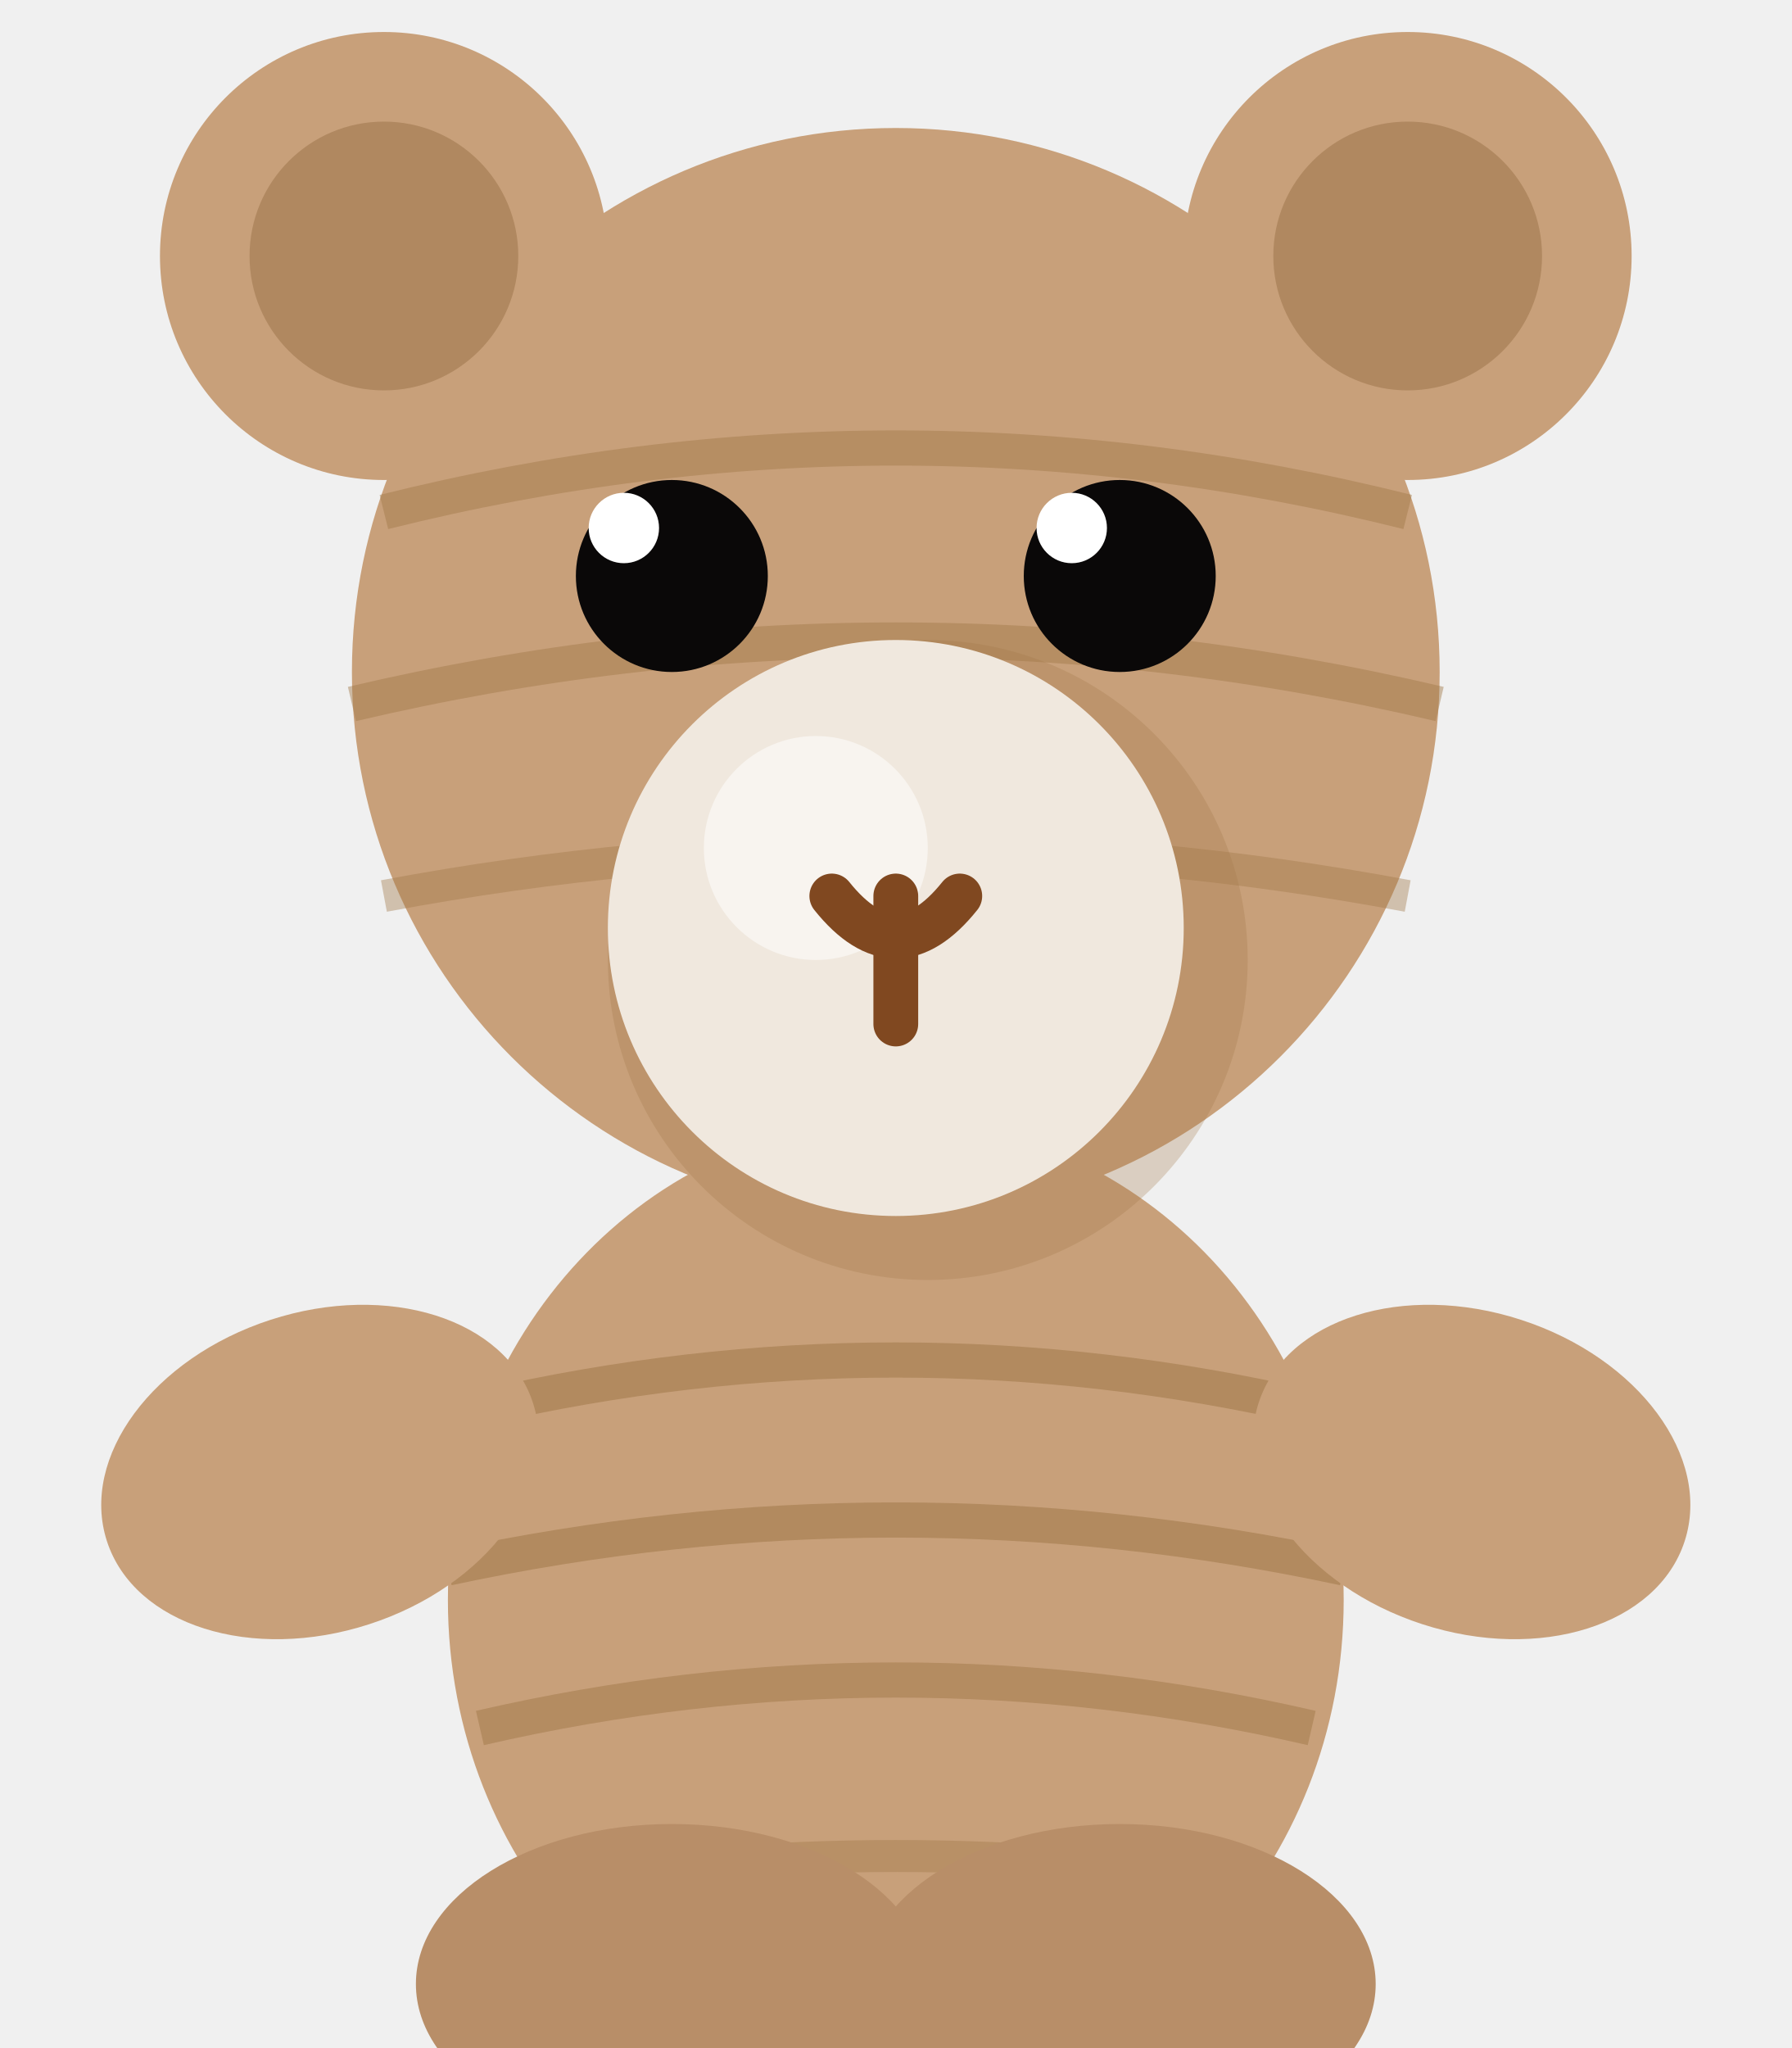
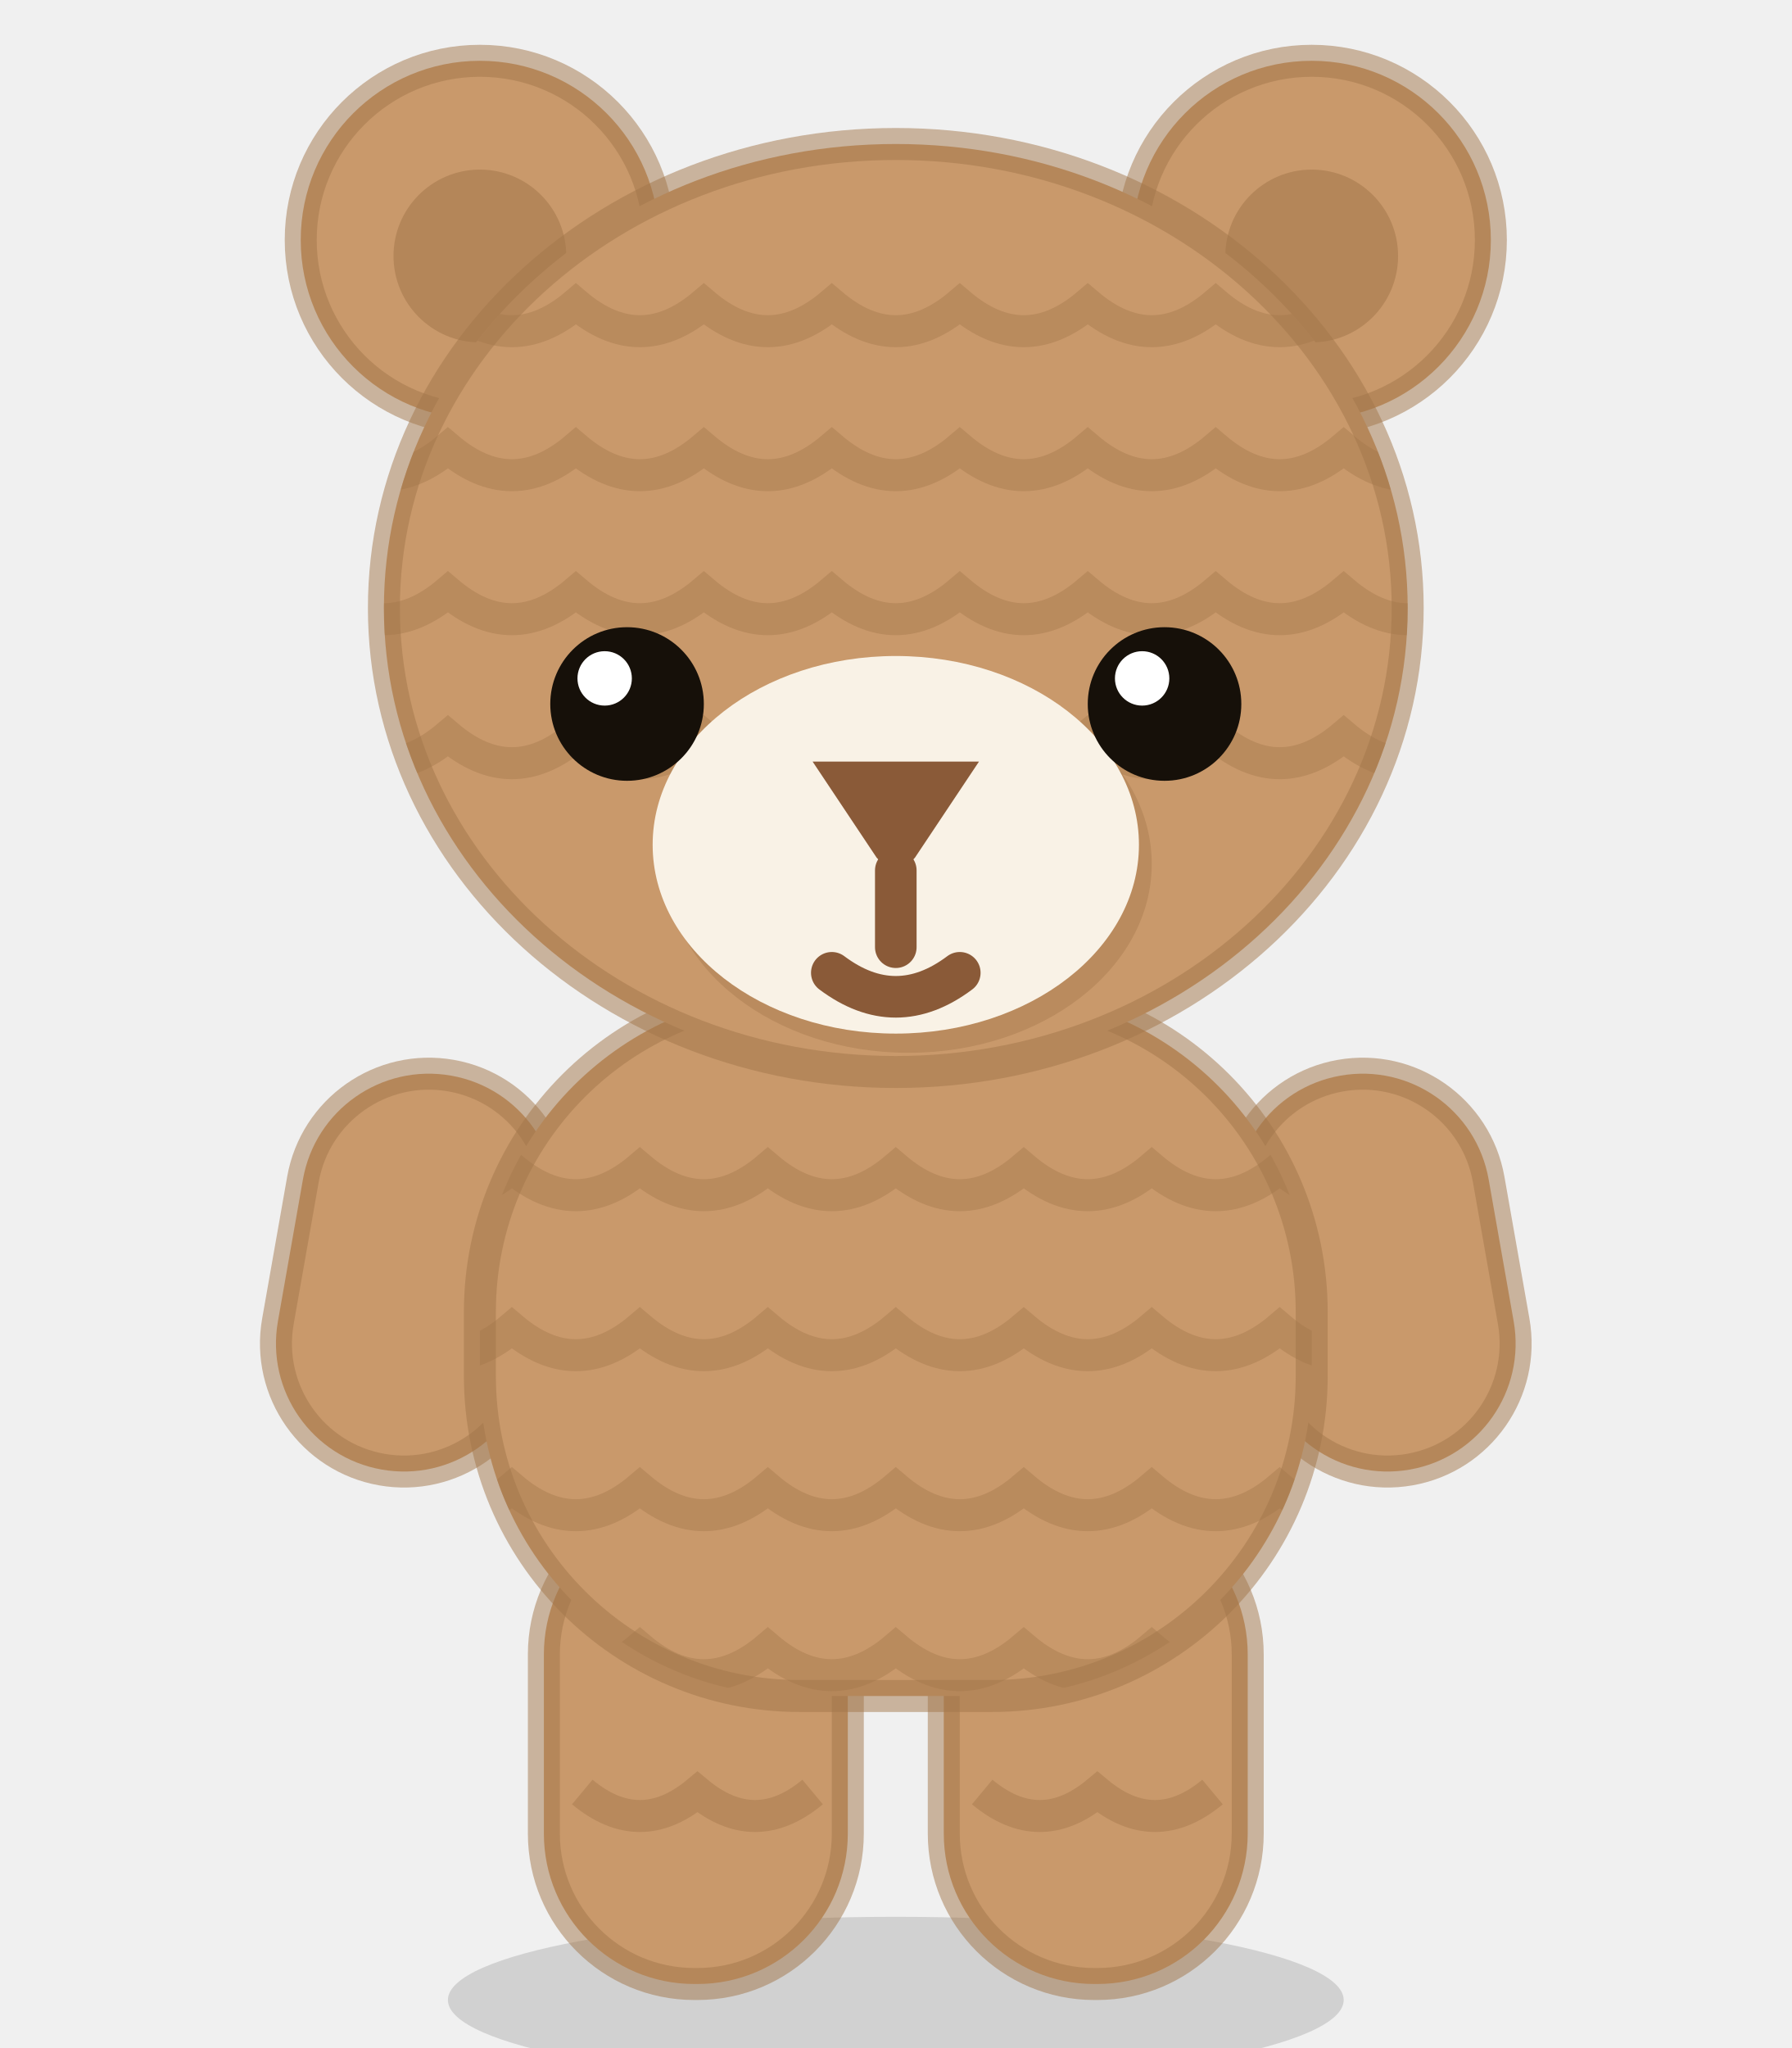
<svg xmlns="http://www.w3.org/2000/svg" viewBox="0 0 56 64">
-   <ellipse cx="28" cy="63" rx="13" ry="3" fill="rgba(0,0,0,0.14)" />
-   <ellipse cx="28" cy="50" rx="14" ry="15" fill="#c8a07a" />
-   <path d="M15 44 Q28 41 41 44" stroke="#a07848" stroke-width="1.1" fill="none" opacity="0.55" />
-   <path d="M14 49 Q28 46 42 49" stroke="#a07848" stroke-width="1.1" fill="none" opacity="0.55" />
-   <path d="M15 54 Q28 51 41 54" stroke="#a07848" stroke-width="1.1" fill="none" opacity="0.5" />
-   <path d="M16 59 Q28 57 40 59" stroke="#a07848" stroke-width="1" fill="none" opacity="0.4" />
-   <ellipse cx="10" cy="46" rx="7" ry="5" fill="#c8a07a" transform="rotate(-18,10,46)" />
-   <ellipse cx="46" cy="46" rx="7" ry="5" fill="#c8a07a" transform="rotate(18,46,46)" />
-   <ellipse cx="21" cy="62" rx="8" ry="5" fill="#b88e68" />
-   <ellipse cx="35" cy="62" rx="8" ry="5" fill="#b88e68" />
-   <circle cx="28" cy="21" r="17" fill="#c8a07a" />
-   <path d="M12 16 Q28 12 44 16" stroke="#a07848" stroke-width="1.1" fill="none" opacity="0.45" />
-   <path d="M11 22 Q28 18 45 22" stroke="#a07848" stroke-width="1.1" fill="none" opacity="0.45" />
-   <path d="M12 28 Q28 25 44 28" stroke="#a07848" stroke-width="1" fill="none" opacity="0.4" />
-   <circle cx="12" cy="8" r="7" fill="#c8a07a" />
-   <circle cx="44" cy="8" r="7" fill="#c8a07a" />
-   <circle cx="12" cy="8" r="4.2" fill="#b08860" />
-   <circle cx="44" cy="8" r="4.2" fill="#b08860" />
-   <circle cx="29" cy="30" r="10" fill="#a07848" opacity="0.28" />
-   <circle cx="28" cy="29" r="9" fill="#f0e8de" />
-   <circle cx="25.5" cy="26.5" r="3.5" fill="white" opacity="0.5" />
-   <circle cx="21" cy="18" r="3.0" fill="#0a0808" />
-   <circle cx="35" cy="18" r="3.0" fill="#0a0808" />
-   <circle cx="19.5" cy="16.5" r="1.1" fill="white" />
-   <circle cx="33.5" cy="16.5" r="1.1" fill="white" />
-   <path d="M26 28 Q28 30.5 30 28" stroke="#804820" stroke-width="1.4" fill="none" stroke-linecap="round" />
-   <line x1="28" y1="28" x2="28" y2="32" stroke="#804820" stroke-width="1.4" stroke-linecap="round" />
+   <defs>
+     <clipPath id="h-honey">
+       <ellipse cx="28" cy="19" rx="16" ry="14.5" />
+     </clipPath>
+     <clipPath id="b-honey">
+       <rect x="15" y="31" width="26" height="22" rx="10" />
+     </clipPath>
+   </defs>
+   <ellipse cx="28" cy="62.5" rx="14" ry="2.6" fill="rgba(0,0,0,0.13)" />
+   <g fill="#c9996b" stroke="#a3764a" stroke-opacity="0.5" stroke-width="1">
+     <rect x="17" y="47" width="9.5" height="15" rx="4.7" />
+     <rect x="29.5" y="47" width="9.5" height="15" rx="4.7" />
+   </g>
+   <path d="M18.2 56 q1.8 1.5 3.6 0 q1.8 1.5 3.6 0" stroke="#a3764a" stroke-width="1" fill="none" opacity="0.45" />
+   <path d="M30.7 56 q1.8 1.5 3.6 0 q1.8 1.5 3.6 0" stroke="#a3764a" stroke-width="1" fill="none" opacity="0.45" />
+   <g fill="#c9996b" stroke="#a3764a" stroke-opacity="0.5" stroke-width="1">
+     <rect x="8.8" y="33.5" width="8" height="12.5" rx="4" transform="rotate(10,12.8,41)" />
+     <rect x="39.2" y="33.5" width="8" height="12.5" rx="4" transform="rotate(-10,43.2,41)" />
+   </g>
+   <rect x="15" y="31" width="26" height="22" rx="10" fill="#c9996b" stroke="#a3764a" stroke-opacity="0.5" stroke-width="1" />
+   <g clip-path="url(#b-honey)" stroke="#a3764a" stroke-width="1" fill="none" opacity="0.42">
+     <path d="M12 36.5 q2 1.7 4 0 q2 1.7 4 0 q2 1.7 4 0 q2 1.7 4 0 q2 1.7 4 0 q2 1.7 4 0 q2 1.7 4 0 q2 1.7 4 0" />
+     <path d="M12 41.5 q2 1.7 4 0 q2 1.7 4 0 q2 1.7 4 0 q2 1.7 4 0 q2 1.7 4 0 q2 1.7 4 0 q2 1.7 4 0 q2 1.7 4 0" />
+     <path d="M12 46.5 q2 1.7 4 0 q2 1.7 4 0 q2 1.7 4 0 q2 1.7 4 0 q2 1.7 4 0 q2 1.7 4 0 q2 1.7 4 0 q2 1.7 4 0" />
+     <path d="M12 51.5 q2 1.7 4 0 q2 1.7 4 0 q2 1.7 4 0 q2 1.7 4 0 q2 1.7 4 0 q2 1.7 4 0 q2 1.7 4 0 q2 1.7 4 0" />
+   </g>
+   <g fill="#c9996b" stroke="#a3764a" stroke-opacity="0.5" stroke-width="1">
+     <circle cx="15" cy="7.5" r="5.6" />
+     <circle cx="41" cy="7.5" r="5.6" />
+   </g>
+   <circle cx="15" cy="8" r="2.7" fill="#a3764a" opacity="0.55" />
+   <circle cx="41" cy="8" r="2.7" fill="#a3764a" opacity="0.55" />
+   <ellipse cx="28" cy="19" rx="16" ry="14.5" fill="#c9996b" stroke="#a3764a" stroke-opacity="0.5" stroke-width="1" />
+   <g clip-path="url(#h-honey)" stroke="#a3764a" stroke-width="1" fill="none" opacity="0.42">
+     <path d="M10 9.5 q2 1.7 4 0 q2 1.7 4 0 q2 1.7 4 0 q2 1.7 4 0 q2 1.7 4 0 q2 1.7 4 0 q2 1.7 4 0 q2 1.7 4 0 q2 1.7 4 0" />
+     <path d="M10 14 q2 1.7 4 0 q2 1.7 4 0 q2 1.7 4 0 q2 1.7 4 0 q2 1.7 4 0 q2 1.7 4 0 q2 1.7 4 0 q2 1.7 4 0 q2 1.7 4 0" />
+     <path d="M10 18.5 q2 1.7 4 0 q2 1.7 4 0 q2 1.7 4 0 q2 1.7 4 0 q2 1.7 4 0 q2 1.7 4 0 q2 1.7 4 0 q2 1.7 4 0 q2 1.7 4 0" />
+     <path d="M10 23 q2 1.7 4 0 q2 1.7 4 0 q2 1.7 4 0 q2 1.7 4 0 q2 1.7 4 0 q2 1.7 4 0 q2 1.7 4 0 q2 1.7 4 0 q2 1.7 4 0" />
+   </g>
+   <ellipse cx="28.4" cy="27" rx="7.6" ry="5.9" fill="#a3764a" opacity="0.4" />
+   <ellipse cx="28" cy="26.4" rx="7.6" ry="5.9" fill="#f9f2e6" />
+   <path d="M25.4 23.8 L30.6 23.8 L28.6 26.8 Q28 27.5 27.4 26.8 Z" fill="#8a5a38" />
+   <line x1="28" y1="27.2" x2="28" y2="29.6" stroke="#8a5a38" stroke-width="1.3" stroke-linecap="round" />
+   <path d="M26 30.4 Q28 31.9 30 30.4" stroke="#8a5a38" stroke-width="1.3" fill="none" stroke-linecap="round" />
+   <circle cx="19.6" cy="22" r="2.4" fill="#161009" />
+   <circle cx="36.4" cy="22" r="2.4" fill="#161009" />
+   <circle cx="18.9" cy="21.2" r="0.85" fill="white" />
+   <circle cx="35.7" cy="21.2" r="0.85" fill="white" />
</svg>
